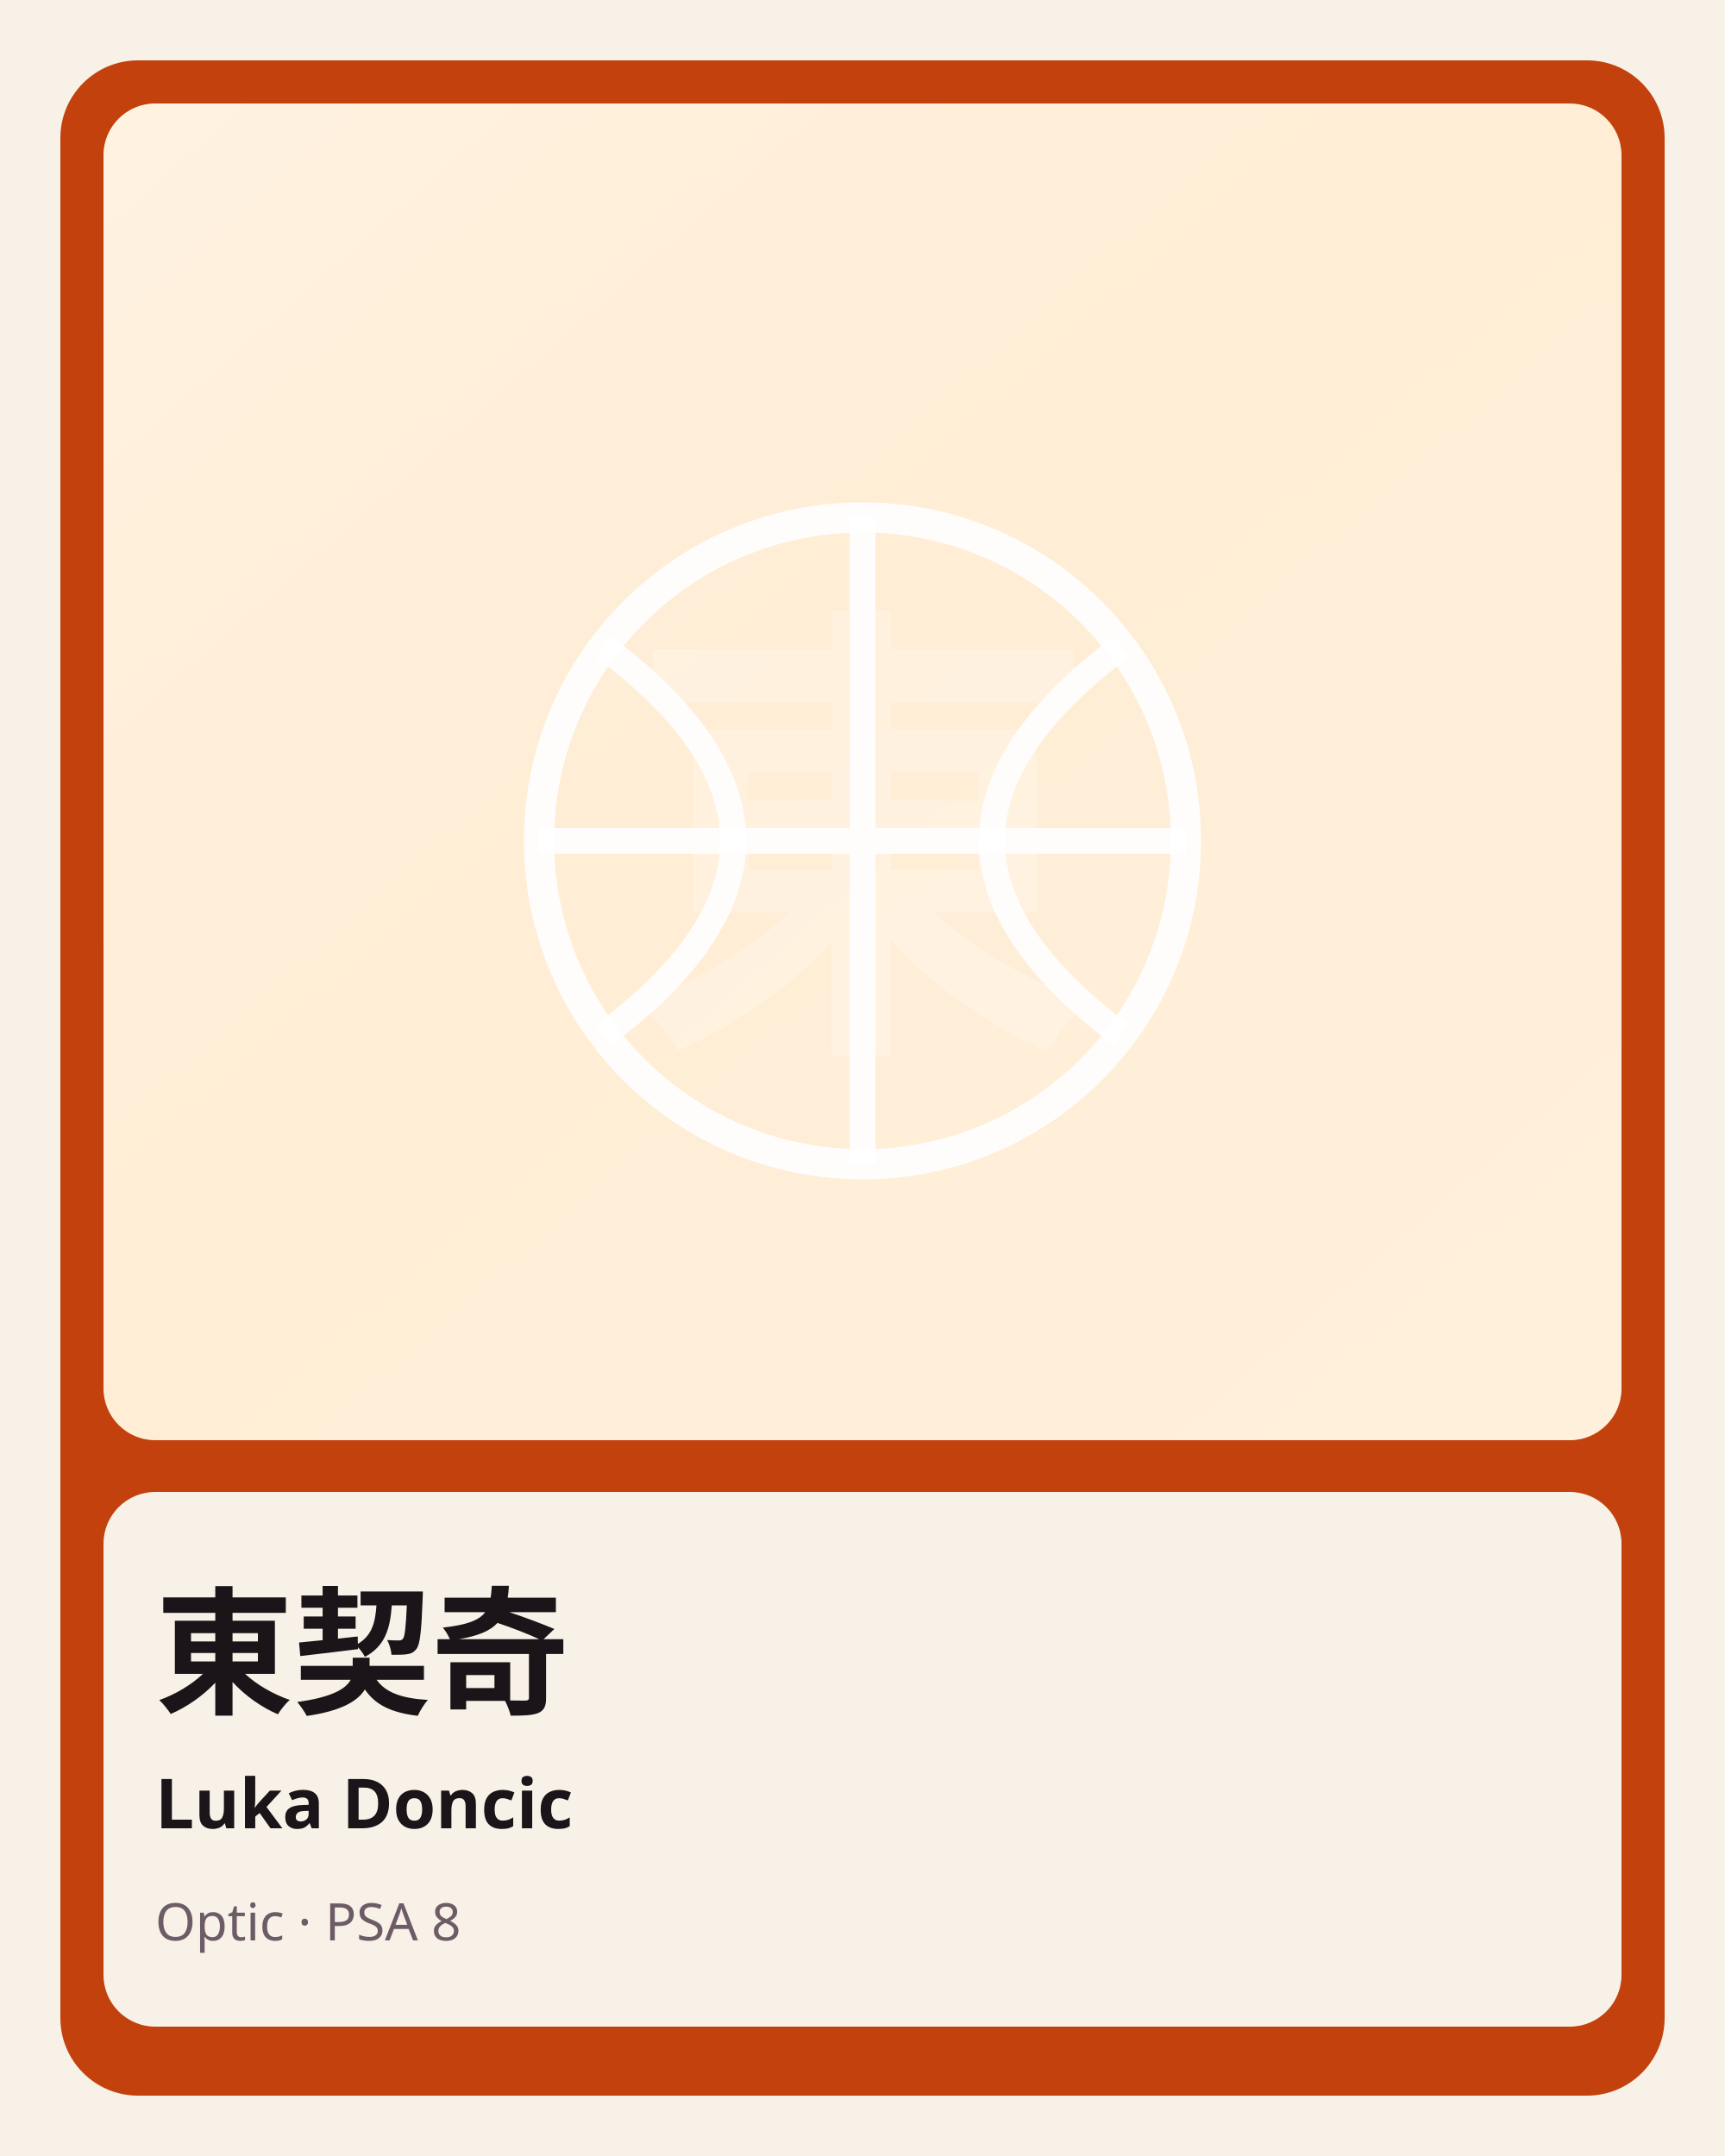
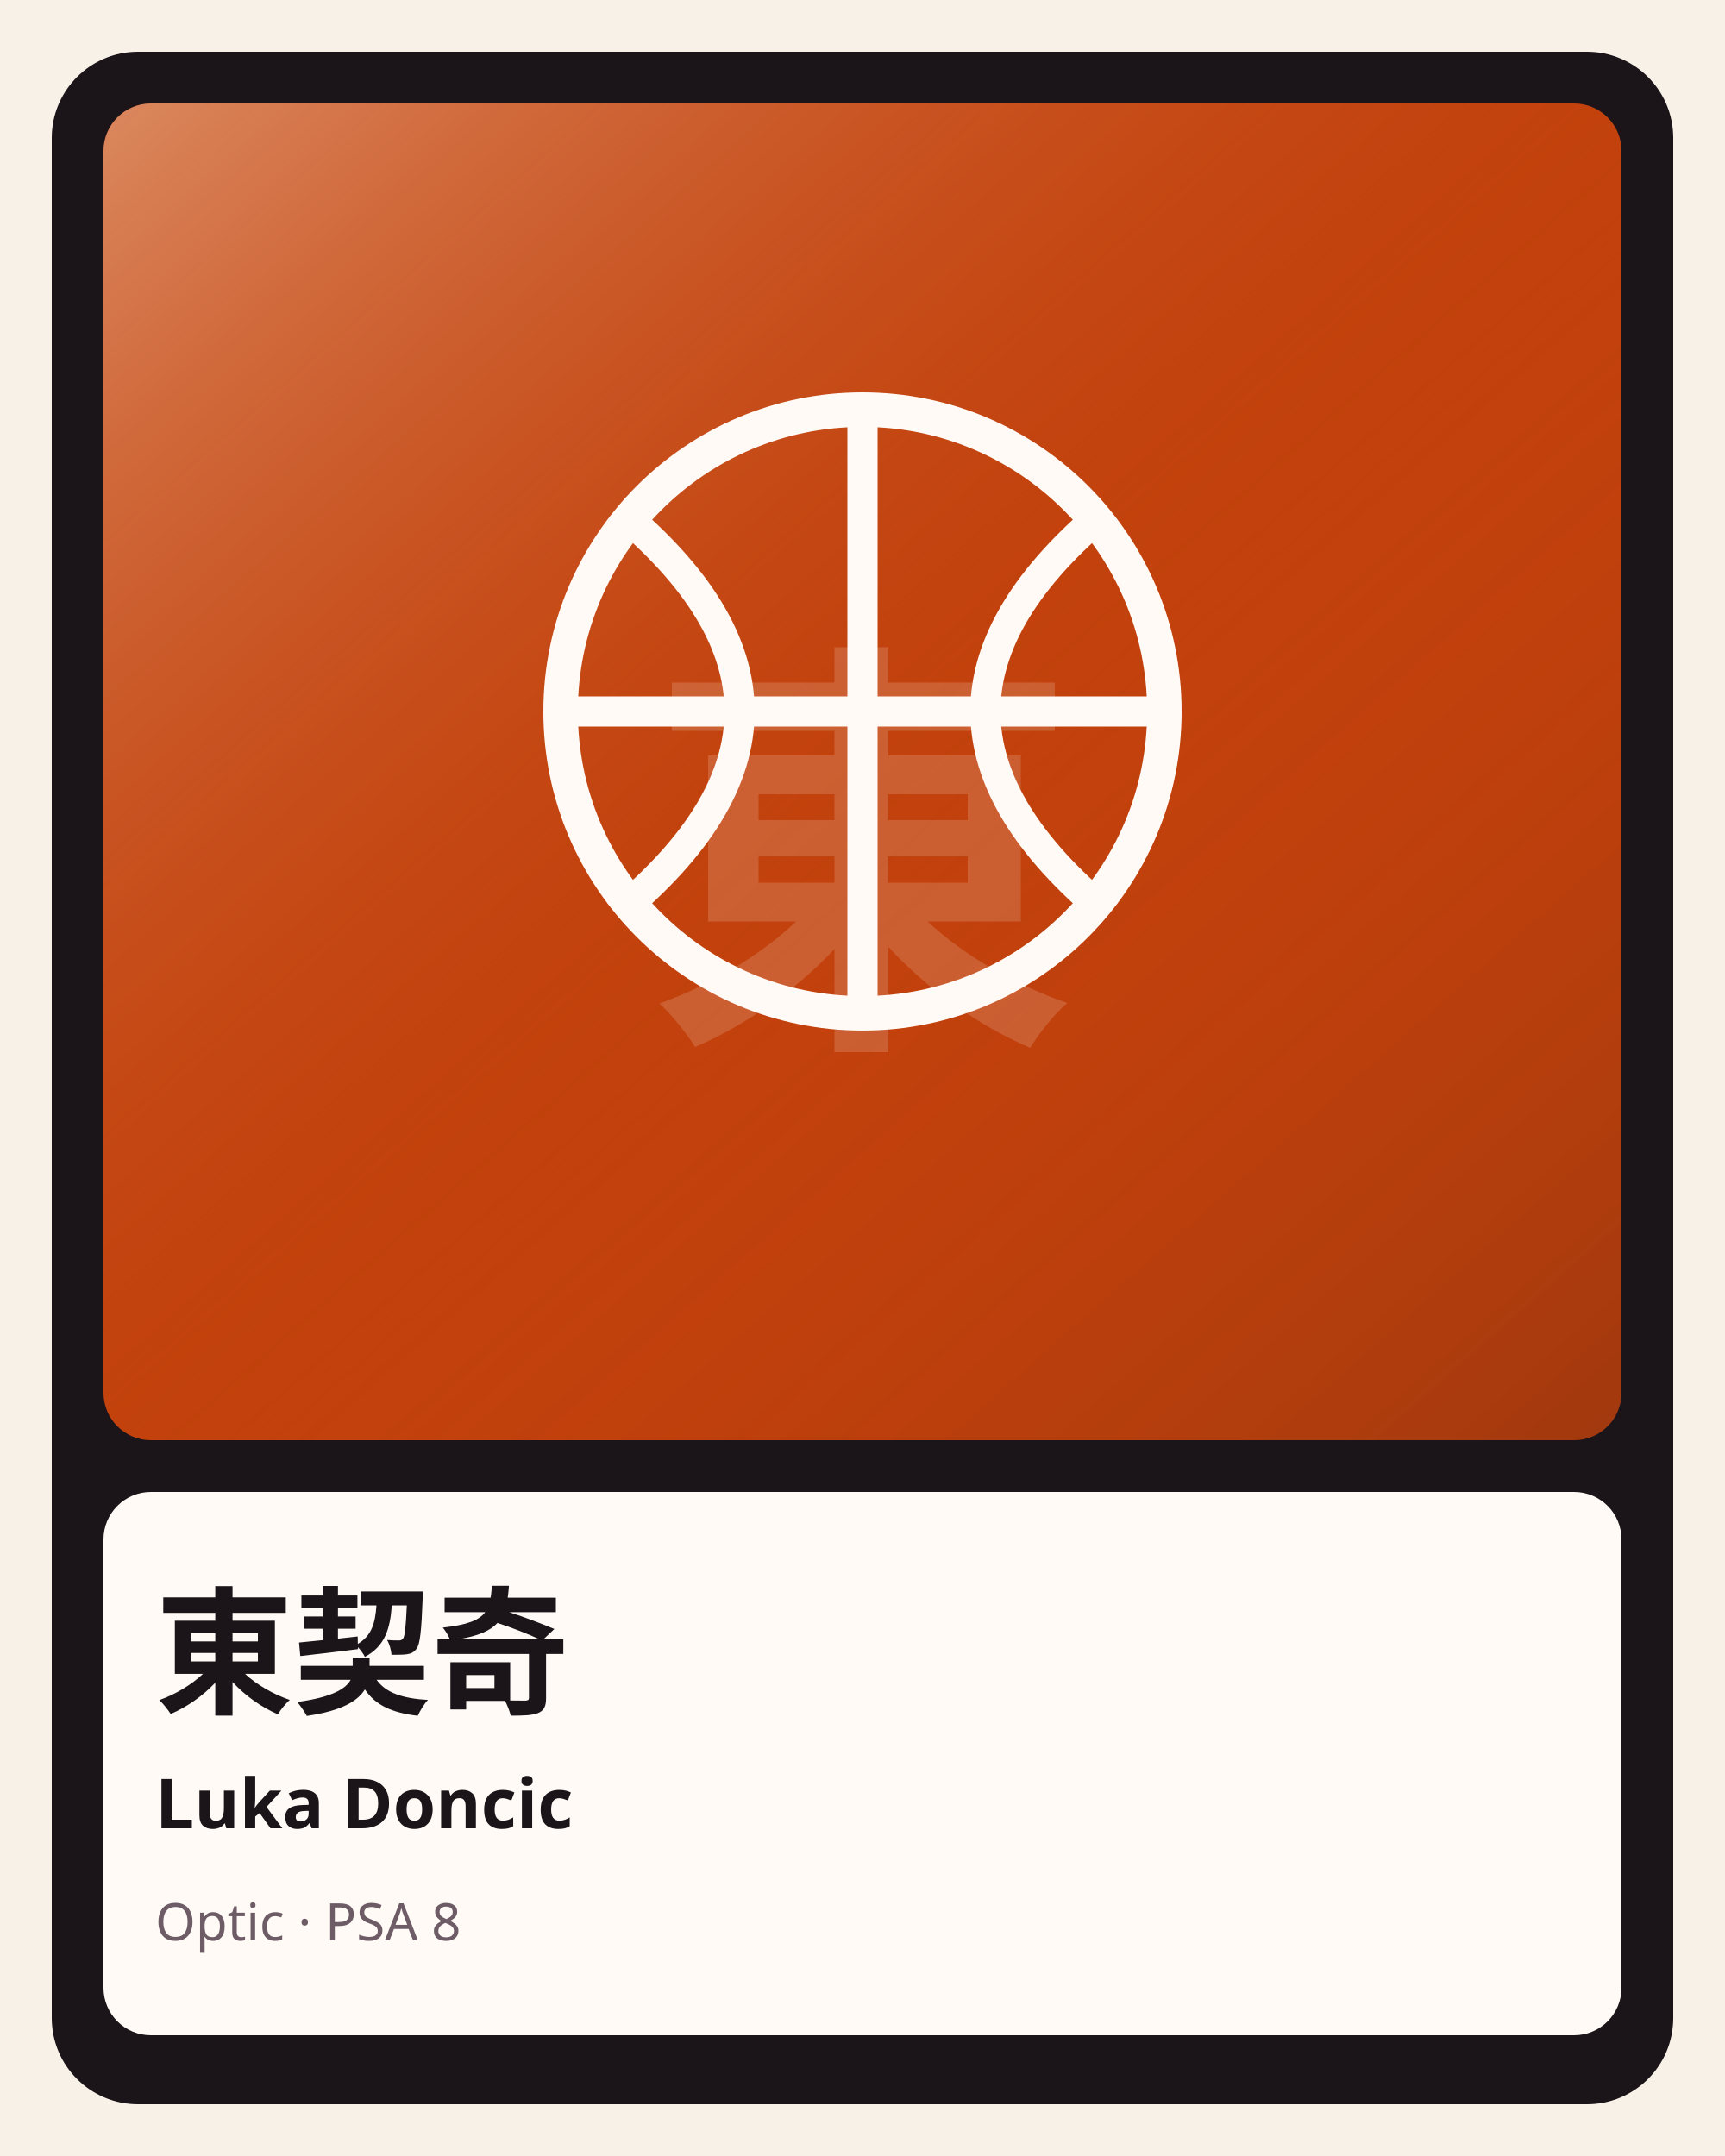
<svg xmlns="http://www.w3.org/2000/svg" width="800" height="1000" viewBox="0 0 800 1000" role="img" aria-label="東契奇 Luka Doncic">
  <rect width="800" height="1000" fill="#f7f1e8" />
-   <rect x="28" y="28" width="744" height="944" rx="36" fill="#c2410c" />
-   <rect x="48" y="48" width="704" height="620" rx="24" fill="#ffedd5" />
-   <rect x="48" y="48" width="704" height="620" rx="24" fill="url(#shine)" />
-   <circle cx="400" cy="390" r="150" fill="none" stroke="#fff" stroke-width="14" opacity="0.9" />
-   <path d="M250 390 H550 M400 240 V540" stroke="#fff" stroke-width="12" opacity="0.9" />
-   <path d="M280 300 Q400 390 280 480 M520 300 Q400 390 520 480" fill="none" stroke="#fff" stroke-width="12" opacity="0.9" />
-   <text x="400" y="470" text-anchor="middle" fill="#ffffff" fill-opacity="0.22" font-size="220" font-family="ui-sans-serif, system-ui, sans-serif" font-weight="700">東</text>
-   <rect x="48" y="692" width="704" height="248" rx="24" fill="#f7f1e8" />
+   <rect x="24" y="24" width="752" height="952" rx="40" fill="#1b1418" />
+   <rect x="48" y="48" width="704" height="620" rx="22" fill="#c2410c" />
+   <rect x="48" y="48" width="704" height="620" rx="22" fill="url(#sheen)" />
+   <text x="400" y="470" text-anchor="middle" fill="#fffaf6" fill-opacity="0.16" font-size="200" font-family="ui-sans-serif, system-ui, sans-serif" font-weight="700">東</text>
+   <circle cx="400" cy="330" r="140" fill="none" stroke="#fffaf6" stroke-width="16" />
+   <path d="M260 330 H540 M400 190 V470" stroke="#fffaf6" stroke-width="14" />
+   <path d="M286 236 Q400 330 286 424 M514 236 Q400 330 514 424" fill="none" stroke="#fffaf6" stroke-width="14" />
+   <rect x="48" y="692" width="704" height="252" rx="22" fill="#fffaf6" />
  <text x="72" y="790" fill="#1b1418" font-size="64" font-family="ui-sans-serif, system-ui, sans-serif" font-weight="700">東契奇</text>
  <text x="72" y="848" fill="#1b1418" font-size="32" font-family="ui-sans-serif, system-ui, sans-serif" font-weight="600">Luka Doncic</text>
  <text x="72" y="900" fill="#6d5c66" font-size="24" font-family="ui-sans-serif, system-ui, sans-serif">Optic · PSA 8</text>
  <defs>
-     <linearGradient id="shine" x1="0" y1="0" x2="1" y2="1">
-       <stop offset="0" stop-color="#ffffff" stop-opacity="0.28" />
-       <stop offset="0.45" stop-color="#ffffff" stop-opacity="0" />
-       <stop offset="1" stop-color="#ffffff" stop-opacity="0.18" />
+     <linearGradient id="sheen" x1="0" y1="0" x2="1" y2="1">
+       <stop offset="0" stop-color="#ffedd5" stop-opacity="0.42" />
+       <stop offset="0.55" stop-color="#c2410c" stop-opacity="0" />
+       <stop offset="1" stop-color="#1b1418" stop-opacity="0.2" />
    </linearGradient>
  </defs>
</svg>
